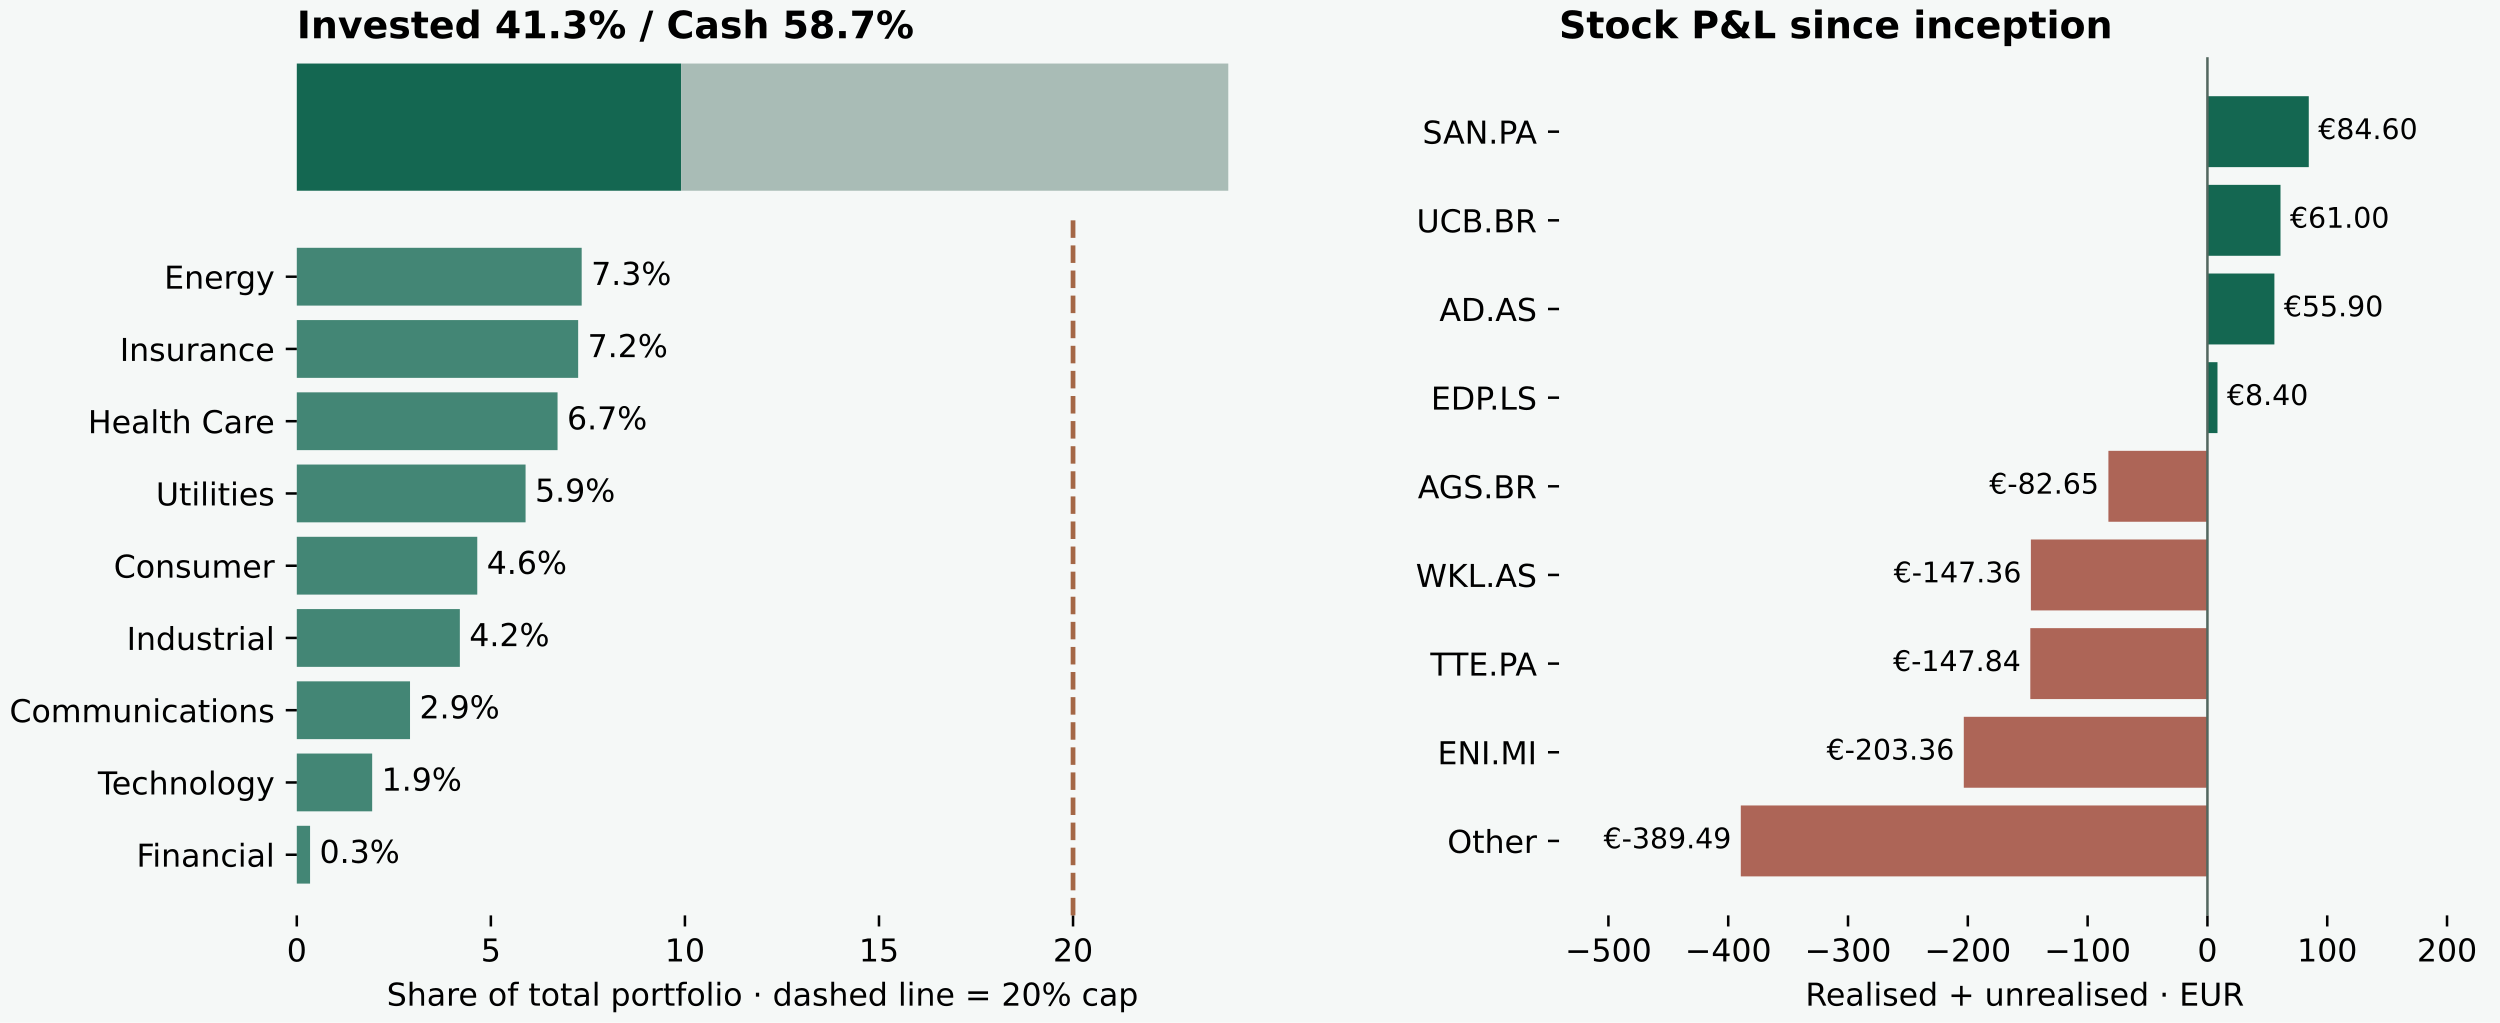
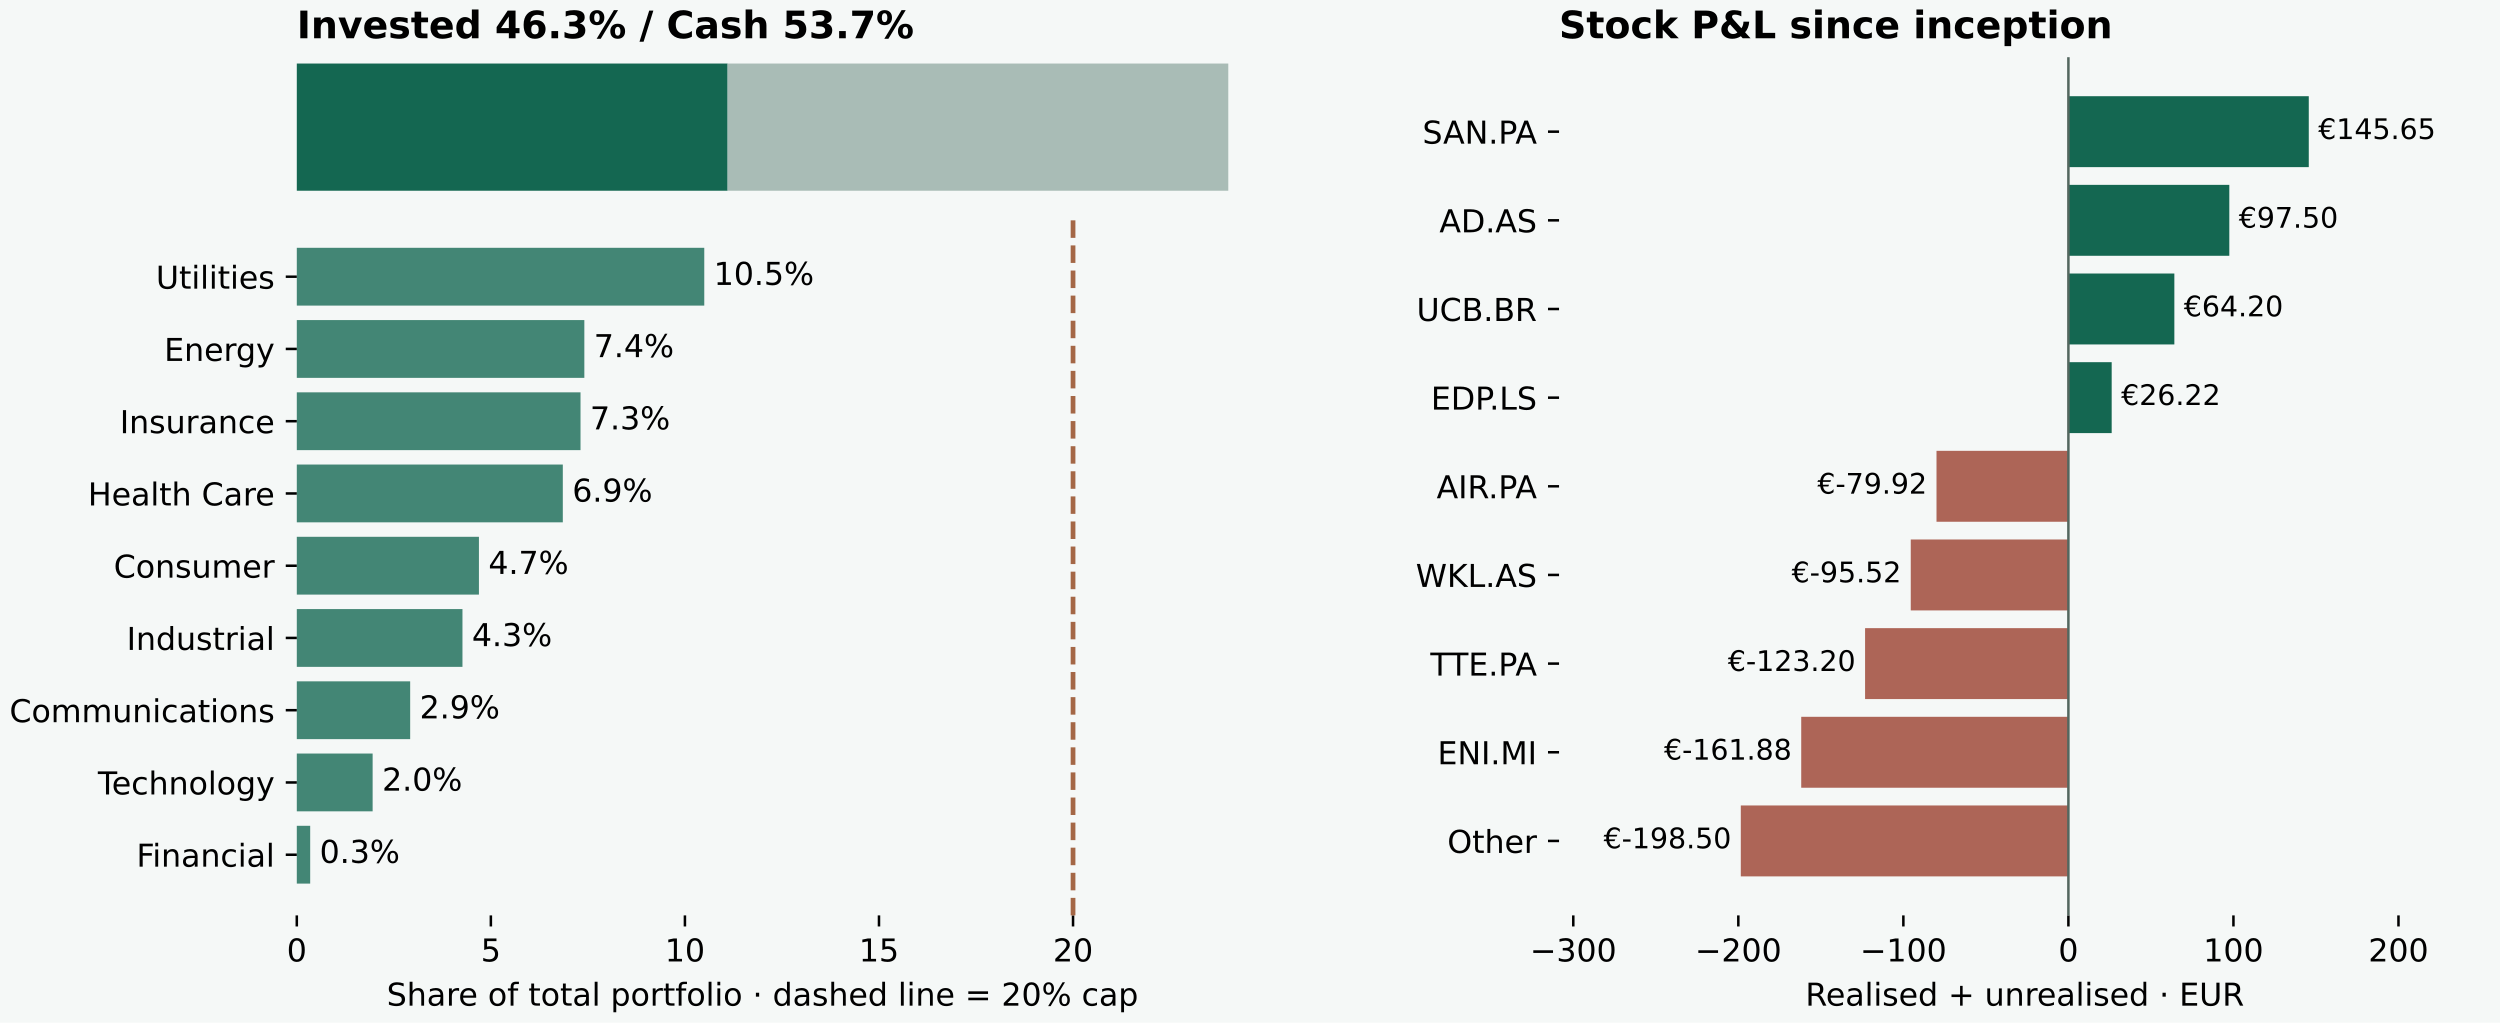
<svg xmlns="http://www.w3.org/2000/svg" xmlns:xlink="http://www.w3.org/1999/xlink" width="792pt" height="324pt" viewBox="0 0 792 324" version="1.1">
  <defs>
    <style type="text/css">*{stroke-linejoin: round; stroke-linecap: butt}</style>
  </defs>
  <g id="figure_1">
    <g id="patch_1">
      <path d="M 0 324  L 792 324  L 792 0  L 0 0  z " style="fill: #f5f8f7" />
    </g>
    <g id="axes_1">
      <g id="patch_2">
-         <path d="M 94.027 60.417  L 215.765 60.417  L 215.765 20.133  L 94.027 20.133  z " clip-path="url(#p3738be4010)" style="fill: #146751" />
+         <path d="M 94.027 60.417  L 230.512 60.417  L 230.512 20.133  L 94.027 20.133  z " clip-path="url(#p3738be4010)" style="fill: #146751" />
      </g>
      <g id="patch_3">
-         <path d="M 215.765 60.417  L 389.121 60.417  L 389.121 20.133  L 215.765 20.133  z " clip-path="url(#p3738be4010)" style="fill: #a9bcb6" />
+         <path d="M 230.512 60.417  L 389.121 60.417  L 389.121 20.133  L 230.512 20.133  z " clip-path="url(#p3738be4010)" style="fill: #a9bcb6" />
      </g>
      <g id="text_1">
-         <text style="font-weight: 700; font-size: 12px; font-family: 'DejaVu Sans', 'Bitstream Vera Sans', 'Computer Modern Sans Serif', 'Lucida Grande', 'Verdana', 'Geneva', 'Lucid', 'Arial', 'Helvetica', 'Avant Garde', sans-serif; text-anchor: start" x="94.027" y="12.118" transform="rotate(-0 94.0268 12.11837)">Invested 41.3%   /   Cash 58.7%</text>
+         <text style="font-weight: 700; font-size: 12px; font-family: 'DejaVu Sans', 'Bitstream Vera Sans', 'Computer Modern Sans Serif', 'Lucida Grande', 'Verdana', 'Geneva', 'Lucid', 'Arial', 'Helvetica', 'Avant Garde', sans-serif; text-anchor: start" x="94.027" y="12.118" transform="rotate(-0 94.0268 12.11837)">Invested 46.3%   /   Cash 53.7%</text>
      </g>
    </g>
    <g id="axes_2">
      <g id="patch_4">
        <path d="M 94.027 289.999  L 389.121 289.999  L 389.121 68.432  L 94.027 68.432  z " style="fill: #f5f8f7" />
      </g>
      <g id="patch_5">
-         <path d="M 94.027 279.928  L 98.229 279.928  L 98.229 261.616  L 94.027 261.616  z " clip-path="url(#p015b4cf75d)" style="fill: #438675" />
+         <path d="M 94.027 279.928  L 98.267 279.928  L 98.267 261.616  L 94.027 261.616  z " clip-path="url(#p015b4cf75d)" style="fill: #438675" />
      </g>
      <g id="patch_6">
-         <path d="M 94.027 257.039  L 117.903 257.039  L 117.903 238.727  L 94.027 238.727  z " clip-path="url(#p015b4cf75d)" style="fill: #438675" />
+         <path d="M 94.027 257.039  L 118.05 257.039  L 118.05 238.727  L 94.027 238.727  z " clip-path="url(#p015b4cf75d)" style="fill: #438675" />
      </g>
      <g id="patch_7">
-         <path d="M 94.027 234.15  L 129.895 234.15  L 129.895 215.838  L 94.027 215.838  z " clip-path="url(#p015b4cf75d)" style="fill: #438675" />
+         <path d="M 94.027 234.15  L 129.942 234.15  L 129.942 215.838  L 94.027 215.838  z " clip-path="url(#p015b4cf75d)" style="fill: #438675" />
      </g>
      <g id="patch_8">
-         <path d="M 94.027 211.26  L 145.681 211.26  L 145.681 192.949  L 94.027 192.949  z " clip-path="url(#p015b4cf75d)" style="fill: #438675" />
+         <path d="M 94.027 211.26  L 146.509 211.26  L 146.509 192.949  L 94.027 192.949  z " clip-path="url(#p015b4cf75d)" style="fill: #438675" />
      </g>
      <g id="patch_9">
-         <path d="M 94.027 188.371  L 151.199 188.371  L 151.199 170.06  L 94.027 170.06  z " clip-path="url(#p015b4cf75d)" style="fill: #438675" />
+         <path d="M 94.027 188.371  L 151.726 188.371  L 151.726 170.06  L 94.027 170.06  z " clip-path="url(#p015b4cf75d)" style="fill: #438675" />
      </g>
      <g id="patch_10">
-         <path d="M 94.027 165.482  L 166.503 165.482  L 166.503 147.171  L 94.027 147.171  z " clip-path="url(#p015b4cf75d)" style="fill: #438675" />
+         <path d="M 94.027 165.482  L 178.299 165.482  L 178.299 147.171  L 94.027 147.171  z " clip-path="url(#p015b4cf75d)" style="fill: #438675" />
      </g>
      <g id="patch_11">
-         <path d="M 94.027 142.593  L 176.634 142.593  L 176.634 124.282  L 94.027 124.282  z " clip-path="url(#p015b4cf75d)" style="fill: #438675" />
+         <path d="M 94.027 142.593  L 183.908 142.593  L 183.908 124.282  L 94.027 124.282  z " clip-path="url(#p015b4cf75d)" style="fill: #438675" />
      </g>
      <g id="patch_12">
-         <path d="M 94.027 119.704  L 183.161 119.704  L 183.161 101.393  L 94.027 101.393  z " clip-path="url(#p015b4cf75d)" style="fill: #438675" />
+         <path d="M 94.027 119.704  L 185.119 119.704  L 185.119 101.393  L 94.027 101.393  z " clip-path="url(#p015b4cf75d)" style="fill: #438675" />
      </g>
      <g id="patch_13">
-         <path d="M 94.027 96.815  L 184.277 96.815  L 184.277 78.503  L 94.027 78.503  z " clip-path="url(#p015b4cf75d)" style="fill: #438675" />
+         <path d="M 94.027 96.815  L 223.112 96.815  L 223.112 78.503  L 94.027 78.503  z " clip-path="url(#p015b4cf75d)" style="fill: #438675" />
      </g>
      <g id="matplotlib.axis_1">
        <g id="xtick_1">
          <g id="line2d_1">
            <defs>
              <path id="m8737be564f" d="M 0 0  L 0 3.5  " style="stroke: #000000; stroke-width: 0.8" />
            </defs>
            <g>
              <use xlink:href="#m8737be564f" x="94.027" y="289.999" style="stroke: #000000; stroke-width: 0.8" />
            </g>
          </g>
          <g id="text_2">
            <text style="font-size: 10px; font-family: 'DejaVu Sans', 'Bitstream Vera Sans', 'Computer Modern Sans Serif', 'Lucida Grande', 'Verdana', 'Geneva', 'Lucid', 'Arial', 'Helvetica', 'Avant Garde', sans-serif; text-anchor: middle" x="94.027" y="304.597" transform="rotate(-0 94.0268 304.5966)">0</text>
          </g>
        </g>
        <g id="xtick_2">
          <g id="line2d_2">
            <g>
              <use xlink:href="#m8737be564f" x="155.505" y="289.999" style="stroke: #000000; stroke-width: 0.8" />
            </g>
          </g>
          <g id="text_3">
            <text style="font-size: 10px; font-family: 'DejaVu Sans', 'Bitstream Vera Sans', 'Computer Modern Sans Serif', 'Lucida Grande', 'Verdana', 'Geneva', 'Lucid', 'Arial', 'Helvetica', 'Avant Garde', sans-serif; text-anchor: middle" x="155.505" y="304.597" transform="rotate(-0 155.5048 304.5966)">5</text>
          </g>
        </g>
        <g id="xtick_3">
          <g id="line2d_3">
            <g>
              <use xlink:href="#m8737be564f" x="216.983" y="289.999" style="stroke: #000000; stroke-width: 0.8" />
            </g>
          </g>
          <g id="text_4">
            <text style="font-size: 10px; font-family: 'DejaVu Sans', 'Bitstream Vera Sans', 'Computer Modern Sans Serif', 'Lucida Grande', 'Verdana', 'Geneva', 'Lucid', 'Arial', 'Helvetica', 'Avant Garde', sans-serif; text-anchor: middle" x="216.983" y="304.597" transform="rotate(-0 216.9828 304.5966)">10</text>
          </g>
        </g>
        <g id="xtick_4">
          <g id="line2d_4">
            <g>
              <use xlink:href="#m8737be564f" x="278.461" y="289.999" style="stroke: #000000; stroke-width: 0.8" />
            </g>
          </g>
          <g id="text_5">
            <text style="font-size: 10px; font-family: 'DejaVu Sans', 'Bitstream Vera Sans', 'Computer Modern Sans Serif', 'Lucida Grande', 'Verdana', 'Geneva', 'Lucid', 'Arial', 'Helvetica', 'Avant Garde', sans-serif; text-anchor: middle" x="278.461" y="304.597" transform="rotate(-0 278.4607 304.5966)">15</text>
          </g>
        </g>
        <g id="xtick_5">
          <g id="line2d_5">
            <g>
              <use xlink:href="#m8737be564f" x="339.939" y="289.999" style="stroke: #000000; stroke-width: 0.8" />
            </g>
          </g>
          <g id="text_6">
            <text style="font-size: 10px; font-family: 'DejaVu Sans', 'Bitstream Vera Sans', 'Computer Modern Sans Serif', 'Lucida Grande', 'Verdana', 'Geneva', 'Lucid', 'Arial', 'Helvetica', 'Avant Garde', sans-serif; text-anchor: middle" x="339.939" y="304.597" transform="rotate(-0 339.9387 304.5966)">20</text>
          </g>
        </g>
        <g id="text_7">
          <text style="font-size: 10px; font-family: 'DejaVu Sans', 'Bitstream Vera Sans', 'Computer Modern Sans Serif', 'Lucida Grande', 'Verdana', 'Geneva', 'Lucid', 'Arial', 'Helvetica', 'Avant Garde', sans-serif; text-anchor: middle" x="241.574" y="318.597" transform="rotate(-0 241.5739 318.5974)">Share of total portfolio · dashed line = 20% cap</text>
        </g>
      </g>
      <g id="matplotlib.axis_2">
        <g id="ytick_1">
          <g id="line2d_6">
            <defs>
              <path id="me84bda652d" d="M 0 0  L -3.5 0  " style="stroke: #000000; stroke-width: 0.8" />
            </defs>
            <g>
              <use xlink:href="#me84bda652d" x="94.027" y="270.772" style="stroke: #000000; stroke-width: 0.8" />
            </g>
          </g>
          <g id="text_8">
            <text style="font-size: 10px; font-family: 'DejaVu Sans', 'Bitstream Vera Sans', 'Computer Modern Sans Serif', 'Lucida Grande', 'Verdana', 'Geneva', 'Lucid', 'Arial', 'Helvetica', 'Avant Garde', sans-serif; text-anchor: end" x="87.027" y="274.571" transform="rotate(-0 87.0268 274.5713)">Financial</text>
          </g>
        </g>
        <g id="ytick_2">
          <g id="line2d_7">
            <g>
              <use xlink:href="#me84bda652d" x="94.027" y="247.883" style="stroke: #000000; stroke-width: 0.8" />
            </g>
          </g>
          <g id="text_9">
            <text style="font-size: 10px; font-family: 'DejaVu Sans', 'Bitstream Vera Sans', 'Computer Modern Sans Serif', 'Lucida Grande', 'Verdana', 'Geneva', 'Lucid', 'Arial', 'Helvetica', 'Avant Garde', sans-serif; text-anchor: end" x="87.027" y="251.682" transform="rotate(-0 87.0268 251.6822)">Technology</text>
          </g>
        </g>
        <g id="ytick_3">
          <g id="line2d_8">
            <g>
              <use xlink:href="#me84bda652d" x="94.027" y="224.994" style="stroke: #000000; stroke-width: 0.8" />
            </g>
          </g>
          <g id="text_10">
            <text style="font-size: 10px; font-family: 'DejaVu Sans', 'Bitstream Vera Sans', 'Computer Modern Sans Serif', 'Lucida Grande', 'Verdana', 'Geneva', 'Lucid', 'Arial', 'Helvetica', 'Avant Garde', sans-serif; text-anchor: end" x="87.027" y="228.793" transform="rotate(-0 87.0268 228.7931)">Communications</text>
          </g>
        </g>
        <g id="ytick_4">
          <g id="line2d_9">
            <g>
              <use xlink:href="#me84bda652d" x="94.027" y="202.105" style="stroke: #000000; stroke-width: 0.8" />
            </g>
          </g>
          <g id="text_11">
            <text style="font-size: 10px; font-family: 'DejaVu Sans', 'Bitstream Vera Sans', 'Computer Modern Sans Serif', 'Lucida Grande', 'Verdana', 'Geneva', 'Lucid', 'Arial', 'Helvetica', 'Avant Garde', sans-serif; text-anchor: end" x="87.027" y="205.904" transform="rotate(-0 87.0268 205.9039)">Industrial</text>
          </g>
        </g>
        <g id="ytick_5">
          <g id="line2d_10">
            <g>
              <use xlink:href="#me84bda652d" x="94.027" y="179.216" style="stroke: #000000; stroke-width: 0.8" />
            </g>
          </g>
          <g id="text_12">
            <text style="font-size: 10px; font-family: 'DejaVu Sans', 'Bitstream Vera Sans', 'Computer Modern Sans Serif', 'Lucida Grande', 'Verdana', 'Geneva', 'Lucid', 'Arial', 'Helvetica', 'Avant Garde', sans-serif; text-anchor: end" x="87.027" y="183.014" transform="rotate(-0 87.0268 183.0144)">Consumer</text>
          </g>
        </g>
        <g id="ytick_6">
          <g id="line2d_11">
            <g>
              <use xlink:href="#me84bda652d" x="94.027" y="156.326" style="stroke: #000000; stroke-width: 0.8" />
            </g>
          </g>
          <g id="text_13">
-             <text style="font-size: 10px; font-family: 'DejaVu Sans', 'Bitstream Vera Sans', 'Computer Modern Sans Serif', 'Lucida Grande', 'Verdana', 'Geneva', 'Lucid', 'Arial', 'Helvetica', 'Avant Garde', sans-serif; text-anchor: end" x="87.027" y="160.126" transform="rotate(-0 87.0268 160.1257)">Utilities</text>
+             <text style="font-size: 10px; font-family: 'DejaVu Sans', 'Bitstream Vera Sans', 'Computer Modern Sans Serif', 'Lucida Grande', 'Verdana', 'Geneva', 'Lucid', 'Arial', 'Helvetica', 'Avant Garde', sans-serif; text-anchor: end" x="87.027" y="160.126" transform="rotate(-0 87.0268 160.1257)">Health Care</text>
          </g>
        </g>
        <g id="ytick_7">
          <g id="line2d_12">
            <g>
              <use xlink:href="#me84bda652d" x="94.027" y="133.437" style="stroke: #000000; stroke-width: 0.8" />
            </g>
          </g>
          <g id="text_14">
-             <text style="font-size: 10px; font-family: 'DejaVu Sans', 'Bitstream Vera Sans', 'Computer Modern Sans Serif', 'Lucida Grande', 'Verdana', 'Geneva', 'Lucid', 'Arial', 'Helvetica', 'Avant Garde', sans-serif; text-anchor: end" x="87.027" y="137.237" transform="rotate(-0 87.0268 137.2365)">Health Care</text>
+             <text style="font-size: 10px; font-family: 'DejaVu Sans', 'Bitstream Vera Sans', 'Computer Modern Sans Serif', 'Lucida Grande', 'Verdana', 'Geneva', 'Lucid', 'Arial', 'Helvetica', 'Avant Garde', sans-serif; text-anchor: end" x="87.027" y="137.236" transform="rotate(-0 87.0268 137.2362)">Insurance</text>
          </g>
        </g>
        <g id="ytick_8">
          <g id="line2d_13">
            <g>
              <use xlink:href="#me84bda652d" x="94.027" y="110.548" style="stroke: #000000; stroke-width: 0.8" />
            </g>
          </g>
          <g id="text_15">
-             <text style="font-size: 10px; font-family: 'DejaVu Sans', 'Bitstream Vera Sans', 'Computer Modern Sans Serif', 'Lucida Grande', 'Verdana', 'Geneva', 'Lucid', 'Arial', 'Helvetica', 'Avant Garde', sans-serif; text-anchor: end" x="87.027" y="114.347" transform="rotate(-0 87.0268 114.347)">Insurance</text>
+             <text style="font-size: 10px; font-family: 'DejaVu Sans', 'Bitstream Vera Sans', 'Computer Modern Sans Serif', 'Lucida Grande', 'Verdana', 'Geneva', 'Lucid', 'Arial', 'Helvetica', 'Avant Garde', sans-serif; text-anchor: end" x="87.027" y="114.347" transform="rotate(-0 87.0268 114.347)">Energy</text>
          </g>
        </g>
        <g id="ytick_9">
          <g id="line2d_14">
            <g>
              <use xlink:href="#me84bda652d" x="94.027" y="87.659" style="stroke: #000000; stroke-width: 0.8" />
            </g>
          </g>
          <g id="text_16">
-             <text style="font-size: 10px; font-family: 'DejaVu Sans', 'Bitstream Vera Sans', 'Computer Modern Sans Serif', 'Lucida Grande', 'Verdana', 'Geneva', 'Lucid', 'Arial', 'Helvetica', 'Avant Garde', sans-serif; text-anchor: end" x="87.027" y="91.458" transform="rotate(-0 87.0268 91.4579)">Energy</text>
+             <text style="font-size: 10px; font-family: 'DejaVu Sans', 'Bitstream Vera Sans', 'Computer Modern Sans Serif', 'Lucida Grande', 'Verdana', 'Geneva', 'Lucid', 'Arial', 'Helvetica', 'Avant Garde', sans-serif; text-anchor: end" x="87.027" y="91.458" transform="rotate(-0 87.0268 91.45829)">Utilities</text>
          </g>
        </g>
      </g>
      <g id="line2d_15">
        <path d="M 339.939 289.999  L 339.939 68.432  " clip-path="url(#p015b4cf75d)" style="fill: none; stroke-dasharray: 5.55,2.4; stroke-dashoffset: 0; stroke: #a46746; stroke-width: 1.5" />
      </g>
      <g id="text_17">
-         <text style="font-size: 10px; font-family: 'DejaVu Sans', 'Bitstream Vera Sans', 'Computer Modern Sans Serif', 'Lucida Grande', 'Verdana', 'Geneva', 'Lucid', 'Arial', 'Helvetica', 'Avant Garde', sans-serif; text-anchor: start" x="101.229" y="273.37" transform="rotate(-0 101.2293 273.3698)">0.3%</text>
+         <text style="font-size: 10px; font-family: 'DejaVu Sans', 'Bitstream Vera Sans', 'Computer Modern Sans Serif', 'Lucida Grande', 'Verdana', 'Geneva', 'Lucid', 'Arial', 'Helvetica', 'Avant Garde', sans-serif; text-anchor: start" x="101.267" y="273.37" transform="rotate(-0 101.2666 273.3698)">0.3%</text>
      </g>
      <g id="text_18">
-         <text style="font-size: 10px; font-family: 'DejaVu Sans', 'Bitstream Vera Sans', 'Computer Modern Sans Serif', 'Lucida Grande', 'Verdana', 'Geneva', 'Lucid', 'Arial', 'Helvetica', 'Avant Garde', sans-serif; text-anchor: start" x="120.903" y="250.481" transform="rotate(-0 120.9033 250.4806)">1.9%</text>
+         <text style="font-size: 10px; font-family: 'DejaVu Sans', 'Bitstream Vera Sans', 'Computer Modern Sans Serif', 'Lucida Grande', 'Verdana', 'Geneva', 'Lucid', 'Arial', 'Helvetica', 'Avant Garde', sans-serif; text-anchor: start" x="121.05" y="250.481" transform="rotate(-0 121.05 250.4806)">2.0%</text>
      </g>
      <g id="text_19">
-         <text style="font-size: 10px; font-family: 'DejaVu Sans', 'Bitstream Vera Sans', 'Computer Modern Sans Serif', 'Lucida Grande', 'Verdana', 'Geneva', 'Lucid', 'Arial', 'Helvetica', 'Avant Garde', sans-serif; text-anchor: start" x="132.895" y="227.592" transform="rotate(-0 132.895 227.5915)">2.9%</text>
+         <text style="font-size: 10px; font-family: 'DejaVu Sans', 'Bitstream Vera Sans', 'Computer Modern Sans Serif', 'Lucida Grande', 'Verdana', 'Geneva', 'Lucid', 'Arial', 'Helvetica', 'Avant Garde', sans-serif; text-anchor: start" x="132.942" y="227.592" transform="rotate(-0 132.942 227.5915)">2.9%</text>
      </g>
      <g id="text_20">
-         <text style="font-size: 10px; font-family: 'DejaVu Sans', 'Bitstream Vera Sans', 'Computer Modern Sans Serif', 'Lucida Grande', 'Verdana', 'Geneva', 'Lucid', 'Arial', 'Helvetica', 'Avant Garde', sans-serif; text-anchor: start" x="148.681" y="204.702" transform="rotate(-0 148.6813 204.7024)">4.2%</text>
+         <text style="font-size: 10px; font-family: 'DejaVu Sans', 'Bitstream Vera Sans', 'Computer Modern Sans Serif', 'Lucida Grande', 'Verdana', 'Geneva', 'Lucid', 'Arial', 'Helvetica', 'Avant Garde', sans-serif; text-anchor: start" x="149.509" y="204.702" transform="rotate(-0 149.5088 204.7024)">4.3%</text>
      </g>
      <g id="text_21">
-         <text style="font-size: 10px; font-family: 'DejaVu Sans', 'Bitstream Vera Sans', 'Computer Modern Sans Serif', 'Lucida Grande', 'Verdana', 'Geneva', 'Lucid', 'Arial', 'Helvetica', 'Avant Garde', sans-serif; text-anchor: start" x="154.199" y="181.813" transform="rotate(-0 154.1989 181.8132)">4.6%</text>
+         <text style="font-size: 10px; font-family: 'DejaVu Sans', 'Bitstream Vera Sans', 'Computer Modern Sans Serif', 'Lucida Grande', 'Verdana', 'Geneva', 'Lucid', 'Arial', 'Helvetica', 'Avant Garde', sans-serif; text-anchor: start" x="154.726" y="181.813" transform="rotate(-0 154.7256 181.8132)">4.7%</text>
      </g>
      <g id="text_22">
-         <text style="font-size: 10px; font-family: 'DejaVu Sans', 'Bitstream Vera Sans', 'Computer Modern Sans Serif', 'Lucida Grande', 'Verdana', 'Geneva', 'Lucid', 'Arial', 'Helvetica', 'Avant Garde', sans-serif; text-anchor: start" x="169.503" y="158.924" transform="rotate(-0 169.5035 158.9241)">5.9%</text>
+         <text style="font-size: 10px; font-family: 'DejaVu Sans', 'Bitstream Vera Sans', 'Computer Modern Sans Serif', 'Lucida Grande', 'Verdana', 'Geneva', 'Lucid', 'Arial', 'Helvetica', 'Avant Garde', sans-serif; text-anchor: start" x="181.299" y="158.924" transform="rotate(-0 181.2991 158.9241)">6.9%</text>
      </g>
      <g id="text_23">
-         <text style="font-size: 10px; font-family: 'DejaVu Sans', 'Bitstream Vera Sans', 'Computer Modern Sans Serif', 'Lucida Grande', 'Verdana', 'Geneva', 'Lucid', 'Arial', 'Helvetica', 'Avant Garde', sans-serif; text-anchor: start" x="179.634" y="136.035" transform="rotate(-0 179.6343 136.035)">6.7%</text>
+         <text style="font-size: 10px; font-family: 'DejaVu Sans', 'Bitstream Vera Sans', 'Computer Modern Sans Serif', 'Lucida Grande', 'Verdana', 'Geneva', 'Lucid', 'Arial', 'Helvetica', 'Avant Garde', sans-serif; text-anchor: start" x="186.908" y="136.035" transform="rotate(-0 186.9078 136.035)">7.3%</text>
      </g>
      <g id="text_24">
-         <text style="font-size: 10px; font-family: 'DejaVu Sans', 'Bitstream Vera Sans', 'Computer Modern Sans Serif', 'Lucida Grande', 'Verdana', 'Geneva', 'Lucid', 'Arial', 'Helvetica', 'Avant Garde', sans-serif; text-anchor: start" x="186.161" y="113.146" transform="rotate(-0 186.1612 113.1459)">7.2%</text>
+         <text style="font-size: 10px; font-family: 'DejaVu Sans', 'Bitstream Vera Sans', 'Computer Modern Sans Serif', 'Lucida Grande', 'Verdana', 'Geneva', 'Lucid', 'Arial', 'Helvetica', 'Avant Garde', sans-serif; text-anchor: start" x="188.119" y="113.146" transform="rotate(-0 188.1192 113.1459)">7.4%</text>
      </g>
      <g id="text_25">
-         <text style="font-size: 10px; font-family: 'DejaVu Sans', 'Bitstream Vera Sans', 'Computer Modern Sans Serif', 'Lucida Grande', 'Verdana', 'Geneva', 'Lucid', 'Arial', 'Helvetica', 'Avant Garde', sans-serif; text-anchor: start" x="187.277" y="90.257" transform="rotate(-0 187.2766 90.25673)">7.3%</text>
+         <text style="font-size: 10px; font-family: 'DejaVu Sans', 'Bitstream Vera Sans', 'Computer Modern Sans Serif', 'Lucida Grande', 'Verdana', 'Geneva', 'Lucid', 'Arial', 'Helvetica', 'Avant Garde', sans-serif; text-anchor: start" x="226.112" y="90.257" transform="rotate(-0 226.1123 90.25673)">10.5%</text>
      </g>
    </g>
    <g id="axes_3">
      <g id="patch_14">
        <path d="M 493.905 289.999  L 789 289.999  L 789 18.118  L 493.905 18.118  z " style="fill: #f5f8f7" />
      </g>
      <g id="patch_15">
-         <path d="M 699.312 277.641  L 551.485 277.641  L 551.485 255.171  L 699.312 255.171  z " clip-path="url(#p522dd90b83)" style="fill: #ad6557" />
+         <path d="M 655.269 277.641  L 551.485 277.641  L 551.485 255.171  L 655.269 255.171  z " clip-path="url(#p522dd90b83)" style="fill: #ad6557" />
      </g>
      <g id="patch_16">
-         <path d="M 699.312 249.554  L 622.127 249.554  L 622.127 227.084  L 699.312 227.084  z " clip-path="url(#p522dd90b83)" style="fill: #ad6557" />
+         <path d="M 655.269 249.554  L 570.629 249.554  L 570.629 227.084  L 655.269 227.084  z " clip-path="url(#p522dd90b83)" style="fill: #ad6557" />
      </g>
      <g id="patch_17">
-         <path d="M 699.312 221.467  L 643.201 221.467  L 643.201 198.998  L 699.312 198.998  z " clip-path="url(#p522dd90b83)" style="fill: #ad6557" />
+         <path d="M 655.269 221.467  L 590.855 221.467  L 590.855 198.998  L 655.269 198.998  z " clip-path="url(#p522dd90b83)" style="fill: #ad6557" />
      </g>
      <g id="patch_18">
-         <path d="M 699.312 193.38  L 643.383 193.38  L 643.383 170.911  L 699.312 170.911  z " clip-path="url(#p522dd90b83)" style="fill: #ad6557" />
+         <path d="M 655.269 193.38  L 605.327 193.38  L 605.327 170.911  L 655.269 170.911  z " clip-path="url(#p522dd90b83)" style="fill: #ad6557" />
      </g>
      <g id="patch_19">
-         <path d="M 699.312 165.293  L 667.943 165.293  L 667.943 142.824  L 699.312 142.824  z " clip-path="url(#p522dd90b83)" style="fill: #ad6557" />
+         <path d="M 655.269 165.293  L 613.483 165.293  L 613.483 142.824  L 655.269 142.824  z " clip-path="url(#p522dd90b83)" style="fill: #ad6557" />
      </g>
      <g id="patch_20">
-         <path d="M 699.312 137.207  L 702.5 137.207  L 702.5 114.737  L 699.312 114.737  z " clip-path="url(#p522dd90b83)" style="fill: #146751" />
+         <path d="M 655.269 137.207  L 668.98 137.207  L 668.98 114.737  L 655.269 114.737  z " clip-path="url(#p522dd90b83)" style="fill: #146751" />
      </g>
      <g id="patch_21">
-         <path d="M 699.312 109.12  L 720.528 109.12  L 720.528 86.65  L 699.312 86.65  z " clip-path="url(#p522dd90b83)" style="fill: #146751" />
+         <path d="M 655.269 109.12  L 688.835 109.12  L 688.835 86.65  L 655.269 86.65  z " clip-path="url(#p522dd90b83)" style="fill: #146751" />
      </g>
      <g id="patch_22">
-         <path d="M 699.312 81.033  L 722.463 81.033  L 722.463 58.563  L 699.312 58.563  z " clip-path="url(#p522dd90b83)" style="fill: #146751" />
+         <path d="M 655.269 81.033  L 706.246 81.033  L 706.246 58.563  L 655.269 58.563  z " clip-path="url(#p522dd90b83)" style="fill: #146751" />
      </g>
      <g id="patch_23">
-         <path d="M 699.312 52.946  L 731.42 52.946  L 731.42 30.477  L 699.312 30.477  z " clip-path="url(#p522dd90b83)" style="fill: #146751" />
+         <path d="M 655.269 52.946  L 731.42 52.946  L 731.42 30.477  L 655.269 30.477  z " clip-path="url(#p522dd90b83)" style="fill: #146751" />
      </g>
      <g id="matplotlib.axis_3">
        <g id="xtick_6">
          <g id="line2d_16">
            <g>
-               <use xlink:href="#m8737be564f" x="509.543" y="289.999" style="stroke: #000000; stroke-width: 0.8" />
+               <use xlink:href="#m8737be564f" x="498.417" y="289.999" style="stroke: #000000; stroke-width: 0.8" />
            </g>
          </g>
          <g id="text_26">
-             <text style="font-size: 10px; font-family: 'DejaVu Sans', 'Bitstream Vera Sans', 'Computer Modern Sans Serif', 'Lucida Grande', 'Verdana', 'Geneva', 'Lucid', 'Arial', 'Helvetica', 'Avant Garde', sans-serif; text-anchor: middle" x="509.543" y="304.597" transform="rotate(-0 509.543 304.5966)">−500</text>
+             <text style="font-size: 10px; font-family: 'DejaVu Sans', 'Bitstream Vera Sans', 'Computer Modern Sans Serif', 'Lucida Grande', 'Verdana', 'Geneva', 'Lucid', 'Arial', 'Helvetica', 'Avant Garde', sans-serif; text-anchor: middle" x="498.417" y="304.597" transform="rotate(-0 498.4165 304.5966)">−300</text>
          </g>
        </g>
        <g id="xtick_7">
          <g id="line2d_17">
            <g>
-               <use xlink:href="#m8737be564f" x="547.497" y="289.999" style="stroke: #000000; stroke-width: 0.8" />
+               <use xlink:href="#m8737be564f" x="550.701" y="289.999" style="stroke: #000000; stroke-width: 0.8" />
            </g>
          </g>
          <g id="text_27">
-             <text style="font-size: 10px; font-family: 'DejaVu Sans', 'Bitstream Vera Sans', 'Computer Modern Sans Serif', 'Lucida Grande', 'Verdana', 'Geneva', 'Lucid', 'Arial', 'Helvetica', 'Avant Garde', sans-serif; text-anchor: middle" x="547.497" y="304.597" transform="rotate(-0 547.4967 304.5966)">−400</text>
+             <text style="font-size: 10px; font-family: 'DejaVu Sans', 'Bitstream Vera Sans', 'Computer Modern Sans Serif', 'Lucida Grande', 'Verdana', 'Geneva', 'Lucid', 'Arial', 'Helvetica', 'Avant Garde', sans-serif; text-anchor: middle" x="550.701" y="304.597" transform="rotate(-0 550.7006 304.5966)">−200</text>
          </g>
        </g>
        <g id="xtick_8">
          <g id="line2d_18">
            <g>
-               <use xlink:href="#m8737be564f" x="585.45" y="289.999" style="stroke: #000000; stroke-width: 0.8" />
+               <use xlink:href="#m8737be564f" x="602.985" y="289.999" style="stroke: #000000; stroke-width: 0.8" />
            </g>
          </g>
          <g id="text_28">
-             <text style="font-size: 10px; font-family: 'DejaVu Sans', 'Bitstream Vera Sans', 'Computer Modern Sans Serif', 'Lucida Grande', 'Verdana', 'Geneva', 'Lucid', 'Arial', 'Helvetica', 'Avant Garde', sans-serif; text-anchor: middle" x="585.45" y="304.597" transform="rotate(-0 585.4504 304.5966)">−300</text>
+             <text style="font-size: 10px; font-family: 'DejaVu Sans', 'Bitstream Vera Sans', 'Computer Modern Sans Serif', 'Lucida Grande', 'Verdana', 'Geneva', 'Lucid', 'Arial', 'Helvetica', 'Avant Garde', sans-serif; text-anchor: middle" x="602.985" y="304.597" transform="rotate(-0 602.9846 304.5966)">−100</text>
          </g>
        </g>
        <g id="xtick_9">
          <g id="line2d_19">
            <g>
-               <use xlink:href="#m8737be564f" x="623.404" y="289.999" style="stroke: #000000; stroke-width: 0.8" />
+               <use xlink:href="#m8737be564f" x="655.269" y="289.999" style="stroke: #000000; stroke-width: 0.8" />
            </g>
          </g>
          <g id="text_29">
-             <text style="font-size: 10px; font-family: 'DejaVu Sans', 'Bitstream Vera Sans', 'Computer Modern Sans Serif', 'Lucida Grande', 'Verdana', 'Geneva', 'Lucid', 'Arial', 'Helvetica', 'Avant Garde', sans-serif; text-anchor: middle" x="623.404" y="304.597" transform="rotate(-0 623.4041 304.5966)">−200</text>
+             <text style="font-size: 10px; font-family: 'DejaVu Sans', 'Bitstream Vera Sans', 'Computer Modern Sans Serif', 'Lucida Grande', 'Verdana', 'Geneva', 'Lucid', 'Arial', 'Helvetica', 'Avant Garde', sans-serif; text-anchor: middle" x="655.269" y="304.597" transform="rotate(-0 655.2687 304.5966)">0</text>
          </g>
        </g>
        <g id="xtick_10">
          <g id="line2d_20">
            <g>
-               <use xlink:href="#m8737be564f" x="661.358" y="289.999" style="stroke: #000000; stroke-width: 0.8" />
+               <use xlink:href="#m8737be564f" x="707.553" y="289.999" style="stroke: #000000; stroke-width: 0.8" />
            </g>
          </g>
          <g id="text_30">
-             <text style="font-size: 10px; font-family: 'DejaVu Sans', 'Bitstream Vera Sans', 'Computer Modern Sans Serif', 'Lucida Grande', 'Verdana', 'Geneva', 'Lucid', 'Arial', 'Helvetica', 'Avant Garde', sans-serif; text-anchor: middle" x="661.358" y="304.597" transform="rotate(-0 661.3578 304.5966)">−100</text>
+             <text style="font-size: 10px; font-family: 'DejaVu Sans', 'Bitstream Vera Sans', 'Computer Modern Sans Serif', 'Lucida Grande', 'Verdana', 'Geneva', 'Lucid', 'Arial', 'Helvetica', 'Avant Garde', sans-serif; text-anchor: middle" x="707.553" y="304.597" transform="rotate(-0 707.5527 304.5966)">100</text>
          </g>
        </g>
        <g id="xtick_11">
          <g id="line2d_21">
            <g>
-               <use xlink:href="#m8737be564f" x="699.312" y="289.999" style="stroke: #000000; stroke-width: 0.8" />
+               <use xlink:href="#m8737be564f" x="759.837" y="289.999" style="stroke: #000000; stroke-width: 0.8" />
            </g>
          </g>
          <g id="text_31">
-             <text style="font-size: 10px; font-family: 'DejaVu Sans', 'Bitstream Vera Sans', 'Computer Modern Sans Serif', 'Lucida Grande', 'Verdana', 'Geneva', 'Lucid', 'Arial', 'Helvetica', 'Avant Garde', sans-serif; text-anchor: middle" x="699.312" y="304.597" transform="rotate(-0 699.3115 304.5966)">0</text>
-           </g>
-         </g>
-         <g id="xtick_12">
-           <g id="line2d_22">
-             <g>
-               <use xlink:href="#m8737be564f" x="737.265" y="289.999" style="stroke: #000000; stroke-width: 0.8" />
-             </g>
-           </g>
-           <g id="text_32">
-             <text style="font-size: 10px; font-family: 'DejaVu Sans', 'Bitstream Vera Sans', 'Computer Modern Sans Serif', 'Lucida Grande', 'Verdana', 'Geneva', 'Lucid', 'Arial', 'Helvetica', 'Avant Garde', sans-serif; text-anchor: middle" x="737.265" y="304.597" transform="rotate(-0 737.2652 304.5966)">100</text>
-           </g>
-         </g>
-         <g id="xtick_13">
-           <g id="line2d_23">
-             <g>
-               <use xlink:href="#m8737be564f" x="775.219" y="289.999" style="stroke: #000000; stroke-width: 0.8" />
-             </g>
-           </g>
-           <g id="text_33">
-             <text style="font-size: 10px; font-family: 'DejaVu Sans', 'Bitstream Vera Sans', 'Computer Modern Sans Serif', 'Lucida Grande', 'Verdana', 'Geneva', 'Lucid', 'Arial', 'Helvetica', 'Avant Garde', sans-serif; text-anchor: middle" x="775.219" y="304.597" transform="rotate(-0 775.219 304.5966)">200</text>
-           </g>
-         </g>
-         <g id="text_34">
+             <text style="font-size: 10px; font-family: 'DejaVu Sans', 'Bitstream Vera Sans', 'Computer Modern Sans Serif', 'Lucida Grande', 'Verdana', 'Geneva', 'Lucid', 'Arial', 'Helvetica', 'Avant Garde', sans-serif; text-anchor: middle" x="759.837" y="304.597" transform="rotate(-0 759.8368 304.5966)">200</text>
+           </g>
+         </g>
+         <g id="text_32">
          <text style="font-size: 10px; font-family: 'DejaVu Sans', 'Bitstream Vera Sans', 'Computer Modern Sans Serif', 'Lucida Grande', 'Verdana', 'Geneva', 'Lucid', 'Arial', 'Helvetica', 'Avant Garde', sans-serif; text-anchor: middle" x="641.453" y="318.597" transform="rotate(-0 641.4526 318.5974)">Realised + unrealised · EUR</text>
        </g>
      </g>
      <g id="matplotlib.axis_4">
        <g id="ytick_10">
+           <g id="line2d_22">
+             <g>
+               <use xlink:href="#me84bda652d" x="493.905" y="266.406" style="stroke: #000000; stroke-width: 0.8" />
+             </g>
+           </g>
+           <g id="text_33">
+             <text style="font-size: 10px; font-family: 'DejaVu Sans', 'Bitstream Vera Sans', 'Computer Modern Sans Serif', 'Lucida Grande', 'Verdana', 'Geneva', 'Lucid', 'Arial', 'Helvetica', 'Avant Garde', sans-serif; text-anchor: end" x="486.905" y="270.205" transform="rotate(-0 486.9055 270.2053)">Other</text>
+           </g>
+         </g>
+         <g id="ytick_11">
+           <g id="line2d_23">
+             <g>
+               <use xlink:href="#me84bda652d" x="493.905" y="238.319" style="stroke: #000000; stroke-width: 0.8" />
+             </g>
+           </g>
+           <g id="text_34">
+             <text style="font-size: 10px; font-family: 'DejaVu Sans', 'Bitstream Vera Sans', 'Computer Modern Sans Serif', 'Lucida Grande', 'Verdana', 'Geneva', 'Lucid', 'Arial', 'Helvetica', 'Avant Garde', sans-serif; text-anchor: end" x="486.905" y="242.118" transform="rotate(-0 486.9055 242.118)">ENI.MI</text>
+           </g>
+         </g>
+         <g id="ytick_12">
          <g id="line2d_24">
            <g>
-               <use xlink:href="#me84bda652d" x="493.905" y="266.406" style="stroke: #000000; stroke-width: 0.8" />
+               <use xlink:href="#me84bda652d" x="493.905" y="210.232" style="stroke: #000000; stroke-width: 0.8" />
            </g>
          </g>
          <g id="text_35">
-             <text style="font-size: 10px; font-family: 'DejaVu Sans', 'Bitstream Vera Sans', 'Computer Modern Sans Serif', 'Lucida Grande', 'Verdana', 'Geneva', 'Lucid', 'Arial', 'Helvetica', 'Avant Garde', sans-serif; text-anchor: end" x="486.905" y="270.205" transform="rotate(-0 486.9055 270.2053)">Other</text>
-           </g>
-         </g>
-         <g id="ytick_11">
+             <text style="font-size: 10px; font-family: 'DejaVu Sans', 'Bitstream Vera Sans', 'Computer Modern Sans Serif', 'Lucida Grande', 'Verdana', 'Geneva', 'Lucid', 'Arial', 'Helvetica', 'Avant Garde', sans-serif; text-anchor: end" x="486.905" y="214.031" transform="rotate(-0 486.9055 214.0312)">TTE.PA</text>
+           </g>
+         </g>
+         <g id="ytick_13">
          <g id="line2d_25">
            <g>
-               <use xlink:href="#me84bda652d" x="493.905" y="238.319" style="stroke: #000000; stroke-width: 0.8" />
+               <use xlink:href="#me84bda652d" x="493.905" y="182.146" style="stroke: #000000; stroke-width: 0.8" />
            </g>
          </g>
          <g id="text_36">
-             <text style="font-size: 10px; font-family: 'DejaVu Sans', 'Bitstream Vera Sans', 'Computer Modern Sans Serif', 'Lucida Grande', 'Verdana', 'Geneva', 'Lucid', 'Arial', 'Helvetica', 'Avant Garde', sans-serif; text-anchor: end" x="486.905" y="242.118" transform="rotate(-0 486.9055 242.118)">ENI.MI</text>
-           </g>
-         </g>
-         <g id="ytick_12">
+             <text style="font-size: 10px; font-family: 'DejaVu Sans', 'Bitstream Vera Sans', 'Computer Modern Sans Serif', 'Lucida Grande', 'Verdana', 'Geneva', 'Lucid', 'Arial', 'Helvetica', 'Avant Garde', sans-serif; text-anchor: end" x="486.905" y="185.944" transform="rotate(-0 486.9055 185.9443)">WKL.AS</text>
+           </g>
+         </g>
+         <g id="ytick_14">
          <g id="line2d_26">
            <g>
-               <use xlink:href="#me84bda652d" x="493.905" y="210.232" style="stroke: #000000; stroke-width: 0.8" />
+               <use xlink:href="#me84bda652d" x="493.905" y="154.059" style="stroke: #000000; stroke-width: 0.8" />
            </g>
          </g>
          <g id="text_37">
-             <text style="font-size: 10px; font-family: 'DejaVu Sans', 'Bitstream Vera Sans', 'Computer Modern Sans Serif', 'Lucida Grande', 'Verdana', 'Geneva', 'Lucid', 'Arial', 'Helvetica', 'Avant Garde', sans-serif; text-anchor: end" x="486.905" y="214.031" transform="rotate(-0 486.9055 214.0312)">TTE.PA</text>
-           </g>
-         </g>
-         <g id="ytick_13">
+             <text style="font-size: 10px; font-family: 'DejaVu Sans', 'Bitstream Vera Sans', 'Computer Modern Sans Serif', 'Lucida Grande', 'Verdana', 'Geneva', 'Lucid', 'Arial', 'Helvetica', 'Avant Garde', sans-serif; text-anchor: end" x="486.905" y="157.857" transform="rotate(-0 486.9055 157.8575)">AIR.PA</text>
+           </g>
+         </g>
+         <g id="ytick_15">
          <g id="line2d_27">
            <g>
-               <use xlink:href="#me84bda652d" x="493.905" y="182.146" style="stroke: #000000; stroke-width: 0.8" />
+               <use xlink:href="#me84bda652d" x="493.905" y="125.972" style="stroke: #000000; stroke-width: 0.8" />
            </g>
          </g>
          <g id="text_38">
-             <text style="font-size: 10px; font-family: 'DejaVu Sans', 'Bitstream Vera Sans', 'Computer Modern Sans Serif', 'Lucida Grande', 'Verdana', 'Geneva', 'Lucid', 'Arial', 'Helvetica', 'Avant Garde', sans-serif; text-anchor: end" x="486.905" y="185.944" transform="rotate(-0 486.9055 185.9443)">WKL.AS</text>
-           </g>
-         </g>
-         <g id="ytick_14">
+             <text style="font-size: 10px; font-family: 'DejaVu Sans', 'Bitstream Vera Sans', 'Computer Modern Sans Serif', 'Lucida Grande', 'Verdana', 'Geneva', 'Lucid', 'Arial', 'Helvetica', 'Avant Garde', sans-serif; text-anchor: end" x="486.905" y="129.771" transform="rotate(-0 486.9055 129.7707)">EDP.LS</text>
+           </g>
+         </g>
+         <g id="ytick_16">
          <g id="line2d_28">
            <g>
-               <use xlink:href="#me84bda652d" x="493.905" y="154.059" style="stroke: #000000; stroke-width: 0.8" />
+               <use xlink:href="#me84bda652d" x="493.905" y="97.885" style="stroke: #000000; stroke-width: 0.8" />
            </g>
          </g>
          <g id="text_39">
-             <text style="font-size: 10px; font-family: 'DejaVu Sans', 'Bitstream Vera Sans', 'Computer Modern Sans Serif', 'Lucida Grande', 'Verdana', 'Geneva', 'Lucid', 'Arial', 'Helvetica', 'Avant Garde', sans-serif; text-anchor: end" x="486.905" y="157.857" transform="rotate(-0 486.9055 157.8575)">AGS.BR</text>
-           </g>
-         </g>
-         <g id="ytick_15">
+             <text style="font-size: 10px; font-family: 'DejaVu Sans', 'Bitstream Vera Sans', 'Computer Modern Sans Serif', 'Lucida Grande', 'Verdana', 'Geneva', 'Lucid', 'Arial', 'Helvetica', 'Avant Garde', sans-serif; text-anchor: end" x="486.905" y="101.684" transform="rotate(-0 486.9055 101.6838)">UCB.BR</text>
+           </g>
+         </g>
+         <g id="ytick_17">
          <g id="line2d_29">
            <g>
-               <use xlink:href="#me84bda652d" x="493.905" y="125.972" style="stroke: #000000; stroke-width: 0.8" />
+               <use xlink:href="#me84bda652d" x="493.905" y="69.798" style="stroke: #000000; stroke-width: 0.8" />
            </g>
          </g>
          <g id="text_40">
-             <text style="font-size: 10px; font-family: 'DejaVu Sans', 'Bitstream Vera Sans', 'Computer Modern Sans Serif', 'Lucida Grande', 'Verdana', 'Geneva', 'Lucid', 'Arial', 'Helvetica', 'Avant Garde', sans-serif; text-anchor: end" x="486.905" y="129.771" transform="rotate(-0 486.9055 129.7707)">EDP.LS</text>
-           </g>
-         </g>
-         <g id="ytick_16">
+             <text style="font-size: 10px; font-family: 'DejaVu Sans', 'Bitstream Vera Sans', 'Computer Modern Sans Serif', 'Lucida Grande', 'Verdana', 'Geneva', 'Lucid', 'Arial', 'Helvetica', 'Avant Garde', sans-serif; text-anchor: end" x="486.905" y="73.597" transform="rotate(-0 486.9055 73.59698)">AD.AS</text>
+           </g>
+         </g>
+         <g id="ytick_18">
          <g id="line2d_30">
            <g>
-               <use xlink:href="#me84bda652d" x="493.905" y="97.885" style="stroke: #000000; stroke-width: 0.8" />
+               <use xlink:href="#me84bda652d" x="493.905" y="41.711" style="stroke: #000000; stroke-width: 0.8" />
            </g>
          </g>
          <g id="text_41">
-             <text style="font-size: 10px; font-family: 'DejaVu Sans', 'Bitstream Vera Sans', 'Computer Modern Sans Serif', 'Lucida Grande', 'Verdana', 'Geneva', 'Lucid', 'Arial', 'Helvetica', 'Avant Garde', sans-serif; text-anchor: end" x="486.905" y="101.684" transform="rotate(-0 486.9055 101.6838)">AD.AS</text>
-           </g>
-         </g>
-         <g id="ytick_17">
-           <g id="line2d_31">
-             <g>
-               <use xlink:href="#me84bda652d" x="493.905" y="69.798" style="stroke: #000000; stroke-width: 0.8" />
-             </g>
-           </g>
-           <g id="text_42">
-             <text style="font-size: 10px; font-family: 'DejaVu Sans', 'Bitstream Vera Sans', 'Computer Modern Sans Serif', 'Lucida Grande', 'Verdana', 'Geneva', 'Lucid', 'Arial', 'Helvetica', 'Avant Garde', sans-serif; text-anchor: end" x="486.905" y="73.597" transform="rotate(-0 486.9055 73.59698)">UCB.BR</text>
-           </g>
-         </g>
-         <g id="ytick_18">
-           <g id="line2d_32">
-             <g>
-               <use xlink:href="#me84bda652d" x="493.905" y="41.711" style="stroke: #000000; stroke-width: 0.8" />
-             </g>
-           </g>
-           <g id="text_43">
            <text style="font-size: 10px; font-family: 'DejaVu Sans', 'Bitstream Vera Sans', 'Computer Modern Sans Serif', 'Lucida Grande', 'Verdana', 'Geneva', 'Lucid', 'Arial', 'Helvetica', 'Avant Garde', sans-serif; text-anchor: end" x="486.905" y="45.51" transform="rotate(-0 486.9055 45.51014)">SAN.PA</text>
          </g>
        </g>
      </g>
-       <g id="line2d_33">
-         <path d="M 699.312 289.999  L 699.312 18.118  " clip-path="url(#p522dd90b83)" style="fill: none; stroke: #53675f; stroke-width: 0.8; stroke-linecap: square" />
+       <g id="line2d_31">
+         <path d="M 655.269 289.999  L 655.269 18.118  " clip-path="url(#p522dd90b83)" style="fill: none; stroke: #53675f; stroke-width: 0.8; stroke-linecap: square" />
+       </g>
+       <g id="text_42">
+         <text style="font-size: 9px; font-family: 'DejaVu Sans', 'Bitstream Vera Sans', 'Computer Modern Sans Serif', 'Lucida Grande', 'Verdana', 'Geneva', 'Lucid', 'Arial', 'Helvetica', 'Avant Garde', sans-serif; text-anchor: end" x="548.485" y="268.744" transform="rotate(-0 548.4848 268.7439)">€-198.50</text>
+       </g>
+       <g id="text_43">
+         <text style="font-size: 9px; font-family: 'DejaVu Sans', 'Bitstream Vera Sans', 'Computer Modern Sans Serif', 'Lucida Grande', 'Verdana', 'Geneva', 'Lucid', 'Arial', 'Helvetica', 'Avant Garde', sans-serif; text-anchor: end" x="567.629" y="240.657" transform="rotate(-0 567.6286 240.6571)">€-161.88</text>
      </g>
      <g id="text_44">
-         <text style="font-size: 9px; font-family: 'DejaVu Sans', 'Bitstream Vera Sans', 'Computer Modern Sans Serif', 'Lucida Grande', 'Verdana', 'Geneva', 'Lucid', 'Arial', 'Helvetica', 'Avant Garde', sans-serif; text-anchor: end" x="548.485" y="268.744" transform="rotate(-0 548.4848 268.7439)">€-389.49</text>
+         <text style="font-size: 9px; font-family: 'DejaVu Sans', 'Bitstream Vera Sans', 'Computer Modern Sans Serif', 'Lucida Grande', 'Verdana', 'Geneva', 'Lucid', 'Arial', 'Helvetica', 'Avant Garde', sans-serif; text-anchor: end" x="587.855" y="212.57" transform="rotate(-0 587.8547 212.5702)">€-123.20</text>
      </g>
      <g id="text_45">
-         <text style="font-size: 9px; font-family: 'DejaVu Sans', 'Bitstream Vera Sans', 'Computer Modern Sans Serif', 'Lucida Grande', 'Verdana', 'Geneva', 'Lucid', 'Arial', 'Helvetica', 'Avant Garde', sans-serif; text-anchor: end" x="619.127" y="240.657" transform="rotate(-0 619.127 240.6571)">€-203.36</text>
+         <text style="font-size: 9px; font-family: 'DejaVu Sans', 'Bitstream Vera Sans', 'Computer Modern Sans Serif', 'Lucida Grande', 'Verdana', 'Geneva', 'Lucid', 'Arial', 'Helvetica', 'Avant Garde', sans-serif; text-anchor: end" x="602.327" y="184.483" transform="rotate(-0 602.327 184.4834)">€-95.52</text>
      </g>
      <g id="text_46">
-         <text style="font-size: 9px; font-family: 'DejaVu Sans', 'Bitstream Vera Sans', 'Computer Modern Sans Serif', 'Lucida Grande', 'Verdana', 'Geneva', 'Lucid', 'Arial', 'Helvetica', 'Avant Garde', sans-serif; text-anchor: end" x="640.201" y="212.57" transform="rotate(-0 640.2008 212.5702)">€-147.84</text>
+         <text style="font-size: 9px; font-family: 'DejaVu Sans', 'Bitstream Vera Sans', 'Computer Modern Sans Serif', 'Lucida Grande', 'Verdana', 'Geneva', 'Lucid', 'Arial', 'Helvetica', 'Avant Garde', sans-serif; text-anchor: end" x="610.483" y="156.397" transform="rotate(-0 610.4832 156.3966)">€-79.92</text>
      </g>
      <g id="text_47">
-         <text style="font-size: 9px; font-family: 'DejaVu Sans', 'Bitstream Vera Sans', 'Computer Modern Sans Serif', 'Lucida Grande', 'Verdana', 'Geneva', 'Lucid', 'Arial', 'Helvetica', 'Avant Garde', sans-serif; text-anchor: end" x="640.383" y="184.483" transform="rotate(-0 640.383 184.4834)">€-147.36</text>
+         <text style="font-size: 9px; font-family: 'DejaVu Sans', 'Bitstream Vera Sans', 'Computer Modern Sans Serif', 'Lucida Grande', 'Verdana', 'Geneva', 'Lucid', 'Arial', 'Helvetica', 'Avant Garde', sans-serif; text-anchor: start" x="671.98" y="128.31" transform="rotate(-0 671.9796 128.3097)">€26.22</text>
      </g>
      <g id="text_48">
-         <text style="font-size: 9px; font-family: 'DejaVu Sans', 'Bitstream Vera Sans', 'Computer Modern Sans Serif', 'Lucida Grande', 'Verdana', 'Geneva', 'Lucid', 'Arial', 'Helvetica', 'Avant Garde', sans-serif; text-anchor: end" x="664.943" y="156.397" transform="rotate(-0 664.9428 156.3966)">€-82.65</text>
+         <text style="font-size: 9px; font-family: 'DejaVu Sans', 'Bitstream Vera Sans', 'Computer Modern Sans Serif', 'Lucida Grande', 'Verdana', 'Geneva', 'Lucid', 'Arial', 'Helvetica', 'Avant Garde', sans-serif; text-anchor: start" x="691.835" y="100.223" transform="rotate(-0 691.835 100.2229)">€64.20</text>
      </g>
      <g id="text_49">
-         <text style="font-size: 9px; font-family: 'DejaVu Sans', 'Bitstream Vera Sans', 'Computer Modern Sans Serif', 'Lucida Grande', 'Verdana', 'Geneva', 'Lucid', 'Arial', 'Helvetica', 'Avant Garde', sans-serif; text-anchor: start" x="705.5" y="128.31" transform="rotate(-0 705.4997 128.3097)">€8.40</text>
+         <text style="font-size: 9px; font-family: 'DejaVu Sans', 'Bitstream Vera Sans', 'Computer Modern Sans Serif', 'Lucida Grande', 'Verdana', 'Geneva', 'Lucid', 'Arial', 'Helvetica', 'Avant Garde', sans-serif; text-anchor: start" x="709.246" y="72.136" transform="rotate(-0 709.2457 72.13604)">€97.50</text>
      </g>
      <g id="text_50">
-         <text style="font-size: 9px; font-family: 'DejaVu Sans', 'Bitstream Vera Sans', 'Computer Modern Sans Serif', 'Lucida Grande', 'Verdana', 'Geneva', 'Lucid', 'Arial', 'Helvetica', 'Avant Garde', sans-serif; text-anchor: start" x="723.528" y="100.223" transform="rotate(-0 723.5276 100.2229)">€55.90</text>
+         <text style="font-size: 9px; font-family: 'DejaVu Sans', 'Bitstream Vera Sans', 'Computer Modern Sans Serif', 'Lucida Grande', 'Verdana', 'Geneva', 'Lucid', 'Arial', 'Helvetica', 'Avant Garde', sans-serif; text-anchor: start" x="734.42" y="44.049" transform="rotate(-0 734.4204 44.0492)">€145.65</text>
      </g>
      <g id="text_51">
-         <text style="font-size: 9px; font-family: 'DejaVu Sans', 'Bitstream Vera Sans', 'Computer Modern Sans Serif', 'Lucida Grande', 'Verdana', 'Geneva', 'Lucid', 'Arial', 'Helvetica', 'Avant Garde', sans-serif; text-anchor: start" x="725.463" y="72.136" transform="rotate(-0 725.4633 72.13604)">€61.00</text>
-       </g>
-       <g id="text_52">
-         <text style="font-size: 9px; font-family: 'DejaVu Sans', 'Bitstream Vera Sans', 'Computer Modern Sans Serif', 'Lucida Grande', 'Verdana', 'Geneva', 'Lucid', 'Arial', 'Helvetica', 'Avant Garde', sans-serif; text-anchor: start" x="734.42" y="44.049" transform="rotate(-0 734.4204 44.0492)">€84.60</text>
-       </g>
-       <g id="text_53">
        <text style="font-weight: 700; font-size: 12px; font-family: 'DejaVu Sans', 'Bitstream Vera Sans', 'Computer Modern Sans Serif', 'Lucida Grande', 'Verdana', 'Geneva', 'Lucid', 'Arial', 'Helvetica', 'Avant Garde', sans-serif; text-anchor: start" x="493.905" y="12.118" transform="rotate(-0 493.9055 12.11837)">Stock P&amp;L since inception</text>
      </g>
    </g>
  </g>
  <defs>
    <clipPath id="p3738be4010">
      <rect x="94.027" y="18.118" width="295.094" height="44.313" />
    </clipPath>
    <clipPath id="p015b4cf75d">
      <rect x="94.027" y="68.432" width="295.094" height="221.567" />
    </clipPath>
    <clipPath id="p522dd90b83">
      <rect x="493.905" y="18.118" width="295.094" height="271.881" />
    </clipPath>
  </defs>
</svg>
